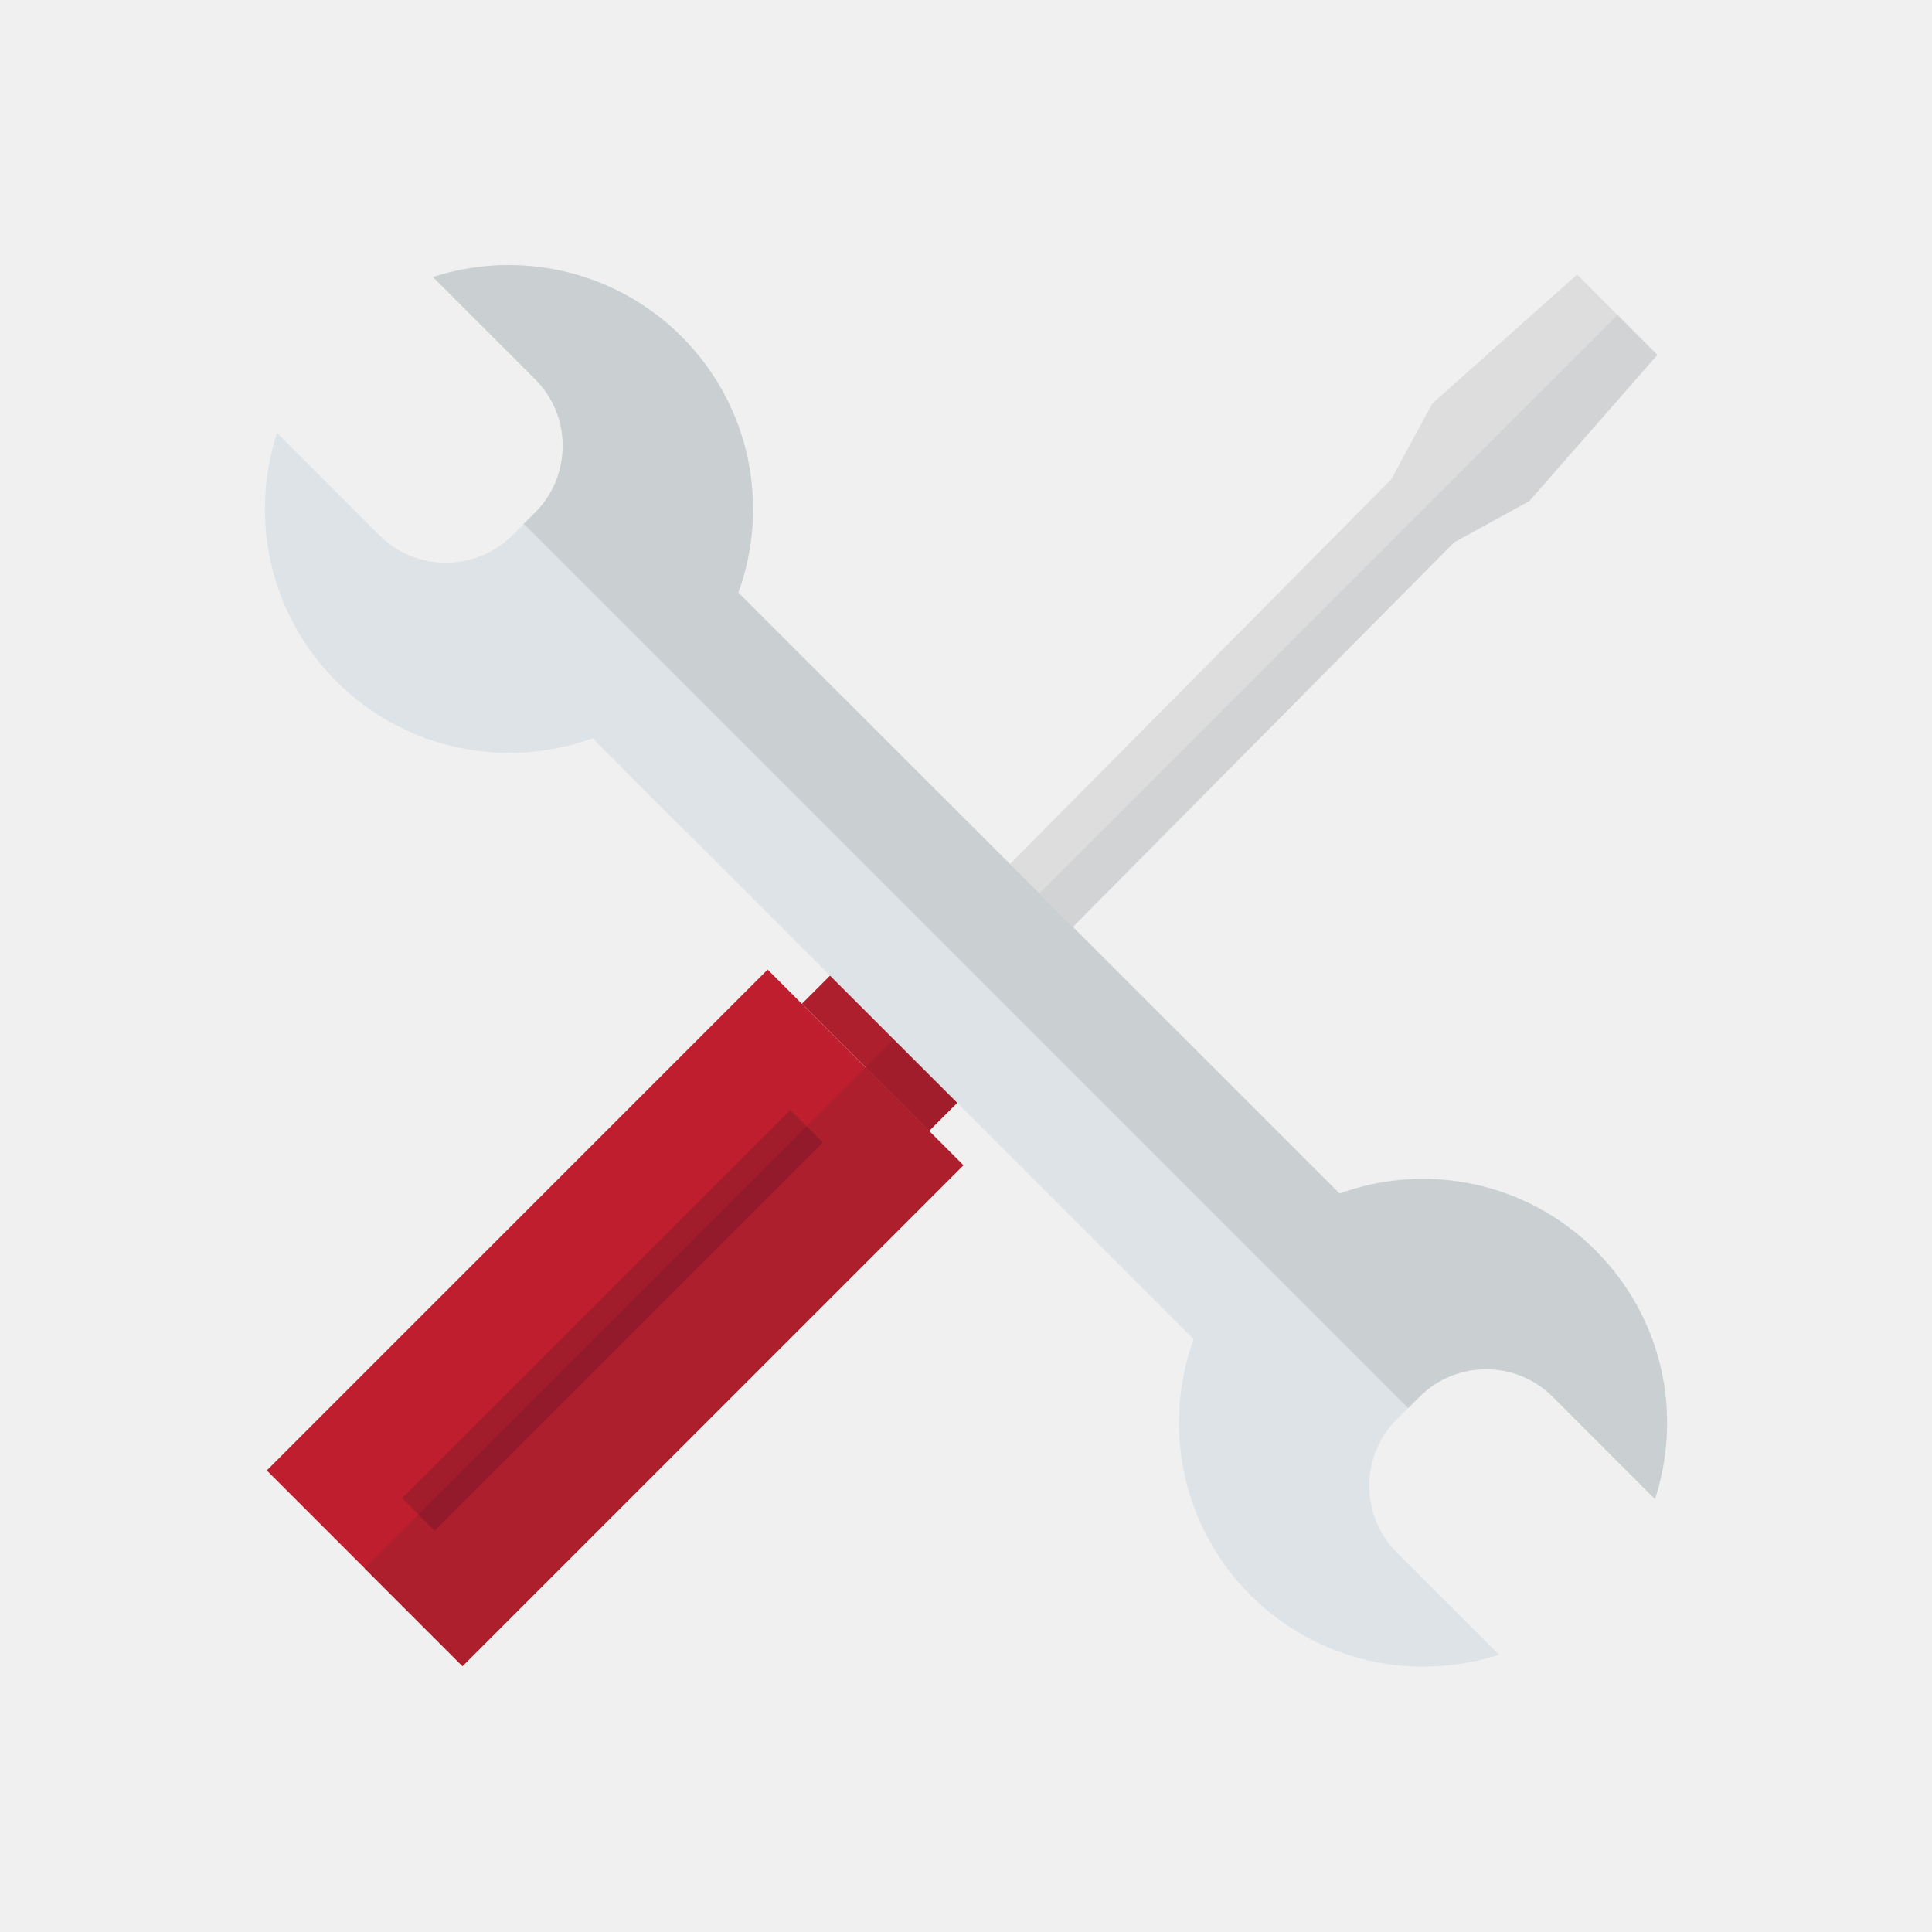
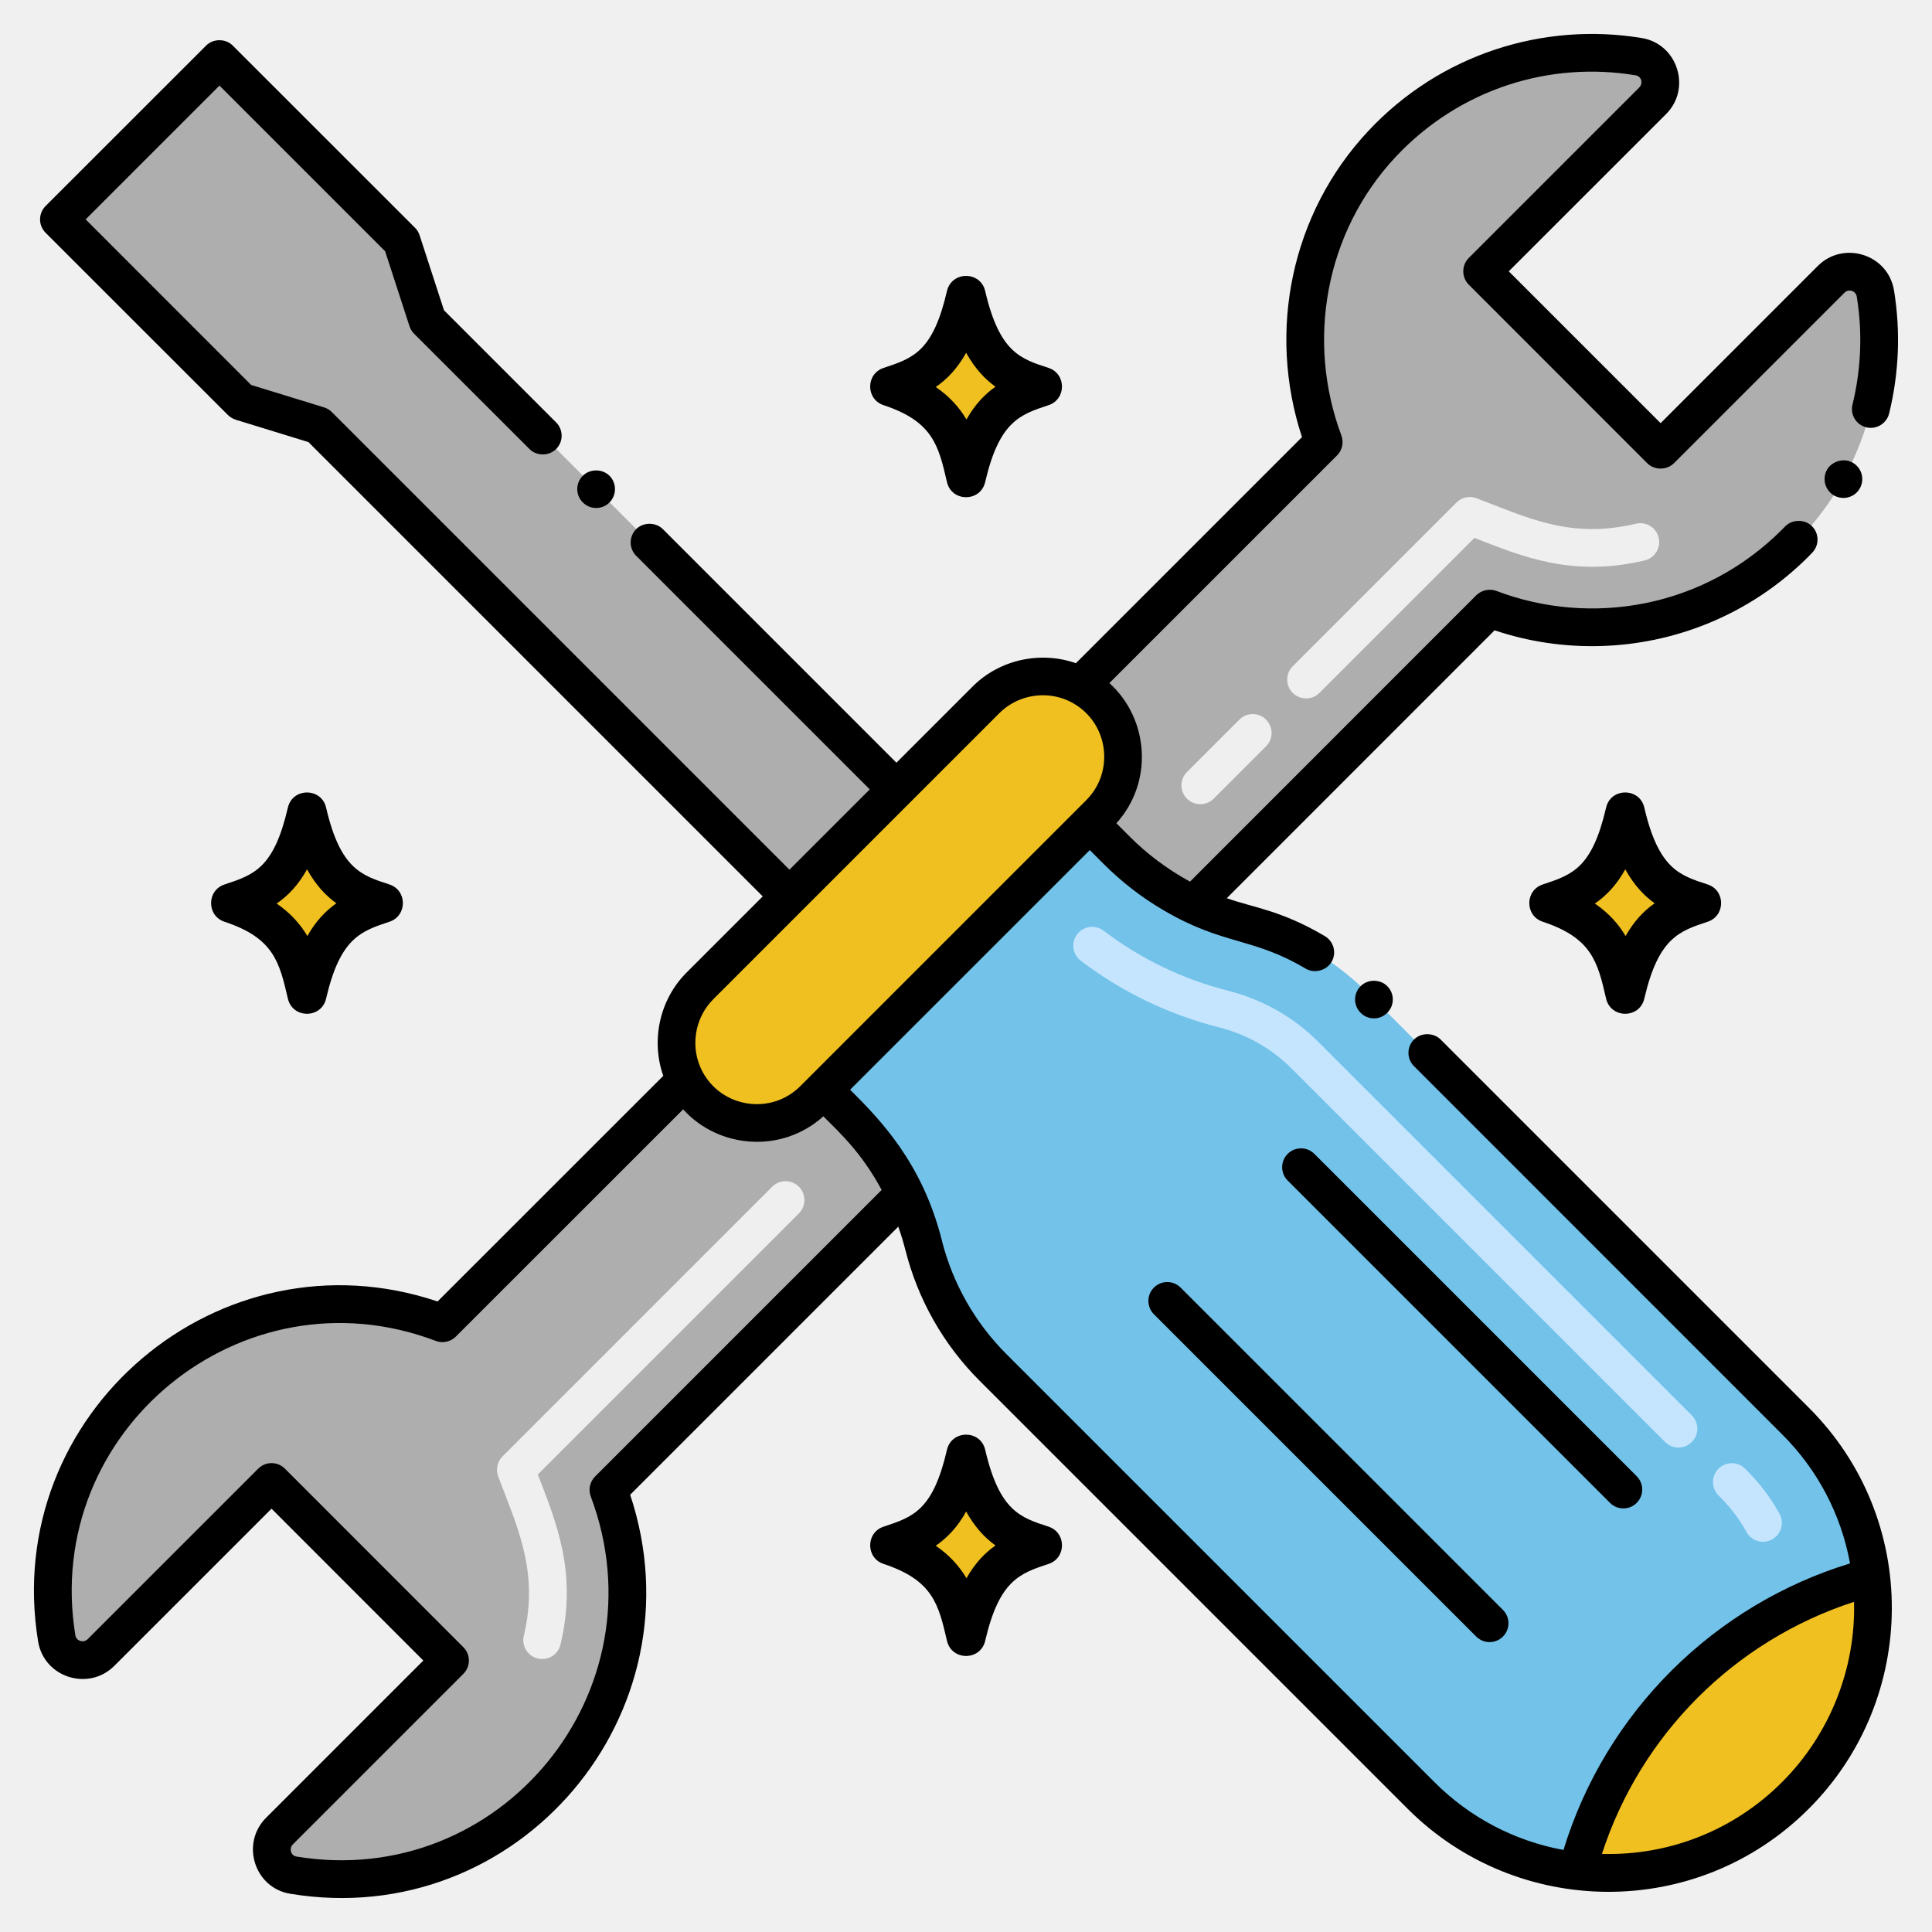
- <svg xmlns="http://www.w3.org/2000/svg" clip-rule="evenodd" fill-rule="evenodd" height="6.827in" image-rendering="optimizeQuality" shape-rendering="geometricPrecision" text-rendering="geometricPrecision" viewBox="0 0 6.827 6.827" width="6.827in">
-   <path d="m3.781 3.286 1.357-1.369.264-.145.001-0.0.453-.517-.283-.285-.513.457-0.0.001-.144.266-1.358 1.37.223.223" fill="#ddd" />
-   <path d="m5.716 1.113.14.141-.453.517-.001 0-.264.145-1.357 1.369-.118-.118c0-0 2.055-2.056 2.054-2.055z" fill="#d1d3d4" />
-   <path d="m0 0h.635v.425h-.635z" fill="#ad1f2c" transform="matrix(.707107 .707107 -.707107 .707107 3.1342 3.24636)" />
-   <path d="m0 0h.978v2.503h-.978z" fill="#be1e2d" transform="matrix(.707107 .707107 -.707107 .707107 2.71258 3.42609)" />
-   <path d="m0 0h.978v.429h-.978z" fill="#be1e2d" transform="matrix(.707107 .707107 -.707107 .707107 3.31652 2.8221)" />
-   <path d="m0 0h.489v2.503h-.489z" fill="#ad1f2c" transform="matrix(.707107 .707107 -.707107 .707107 3.05821 3.77169)" />
-   <path d="m0 0h.318v.425h-.318z" fill="#a11d2b" transform="matrix(.707107 .707107 -.707107 .707107 3.35886 3.47099)" />
-   <path d="m0 0h.489v.429h-.489z" fill="#ad1f2c" transform="matrix(.707107 .707107 -.707107 .707107 3.66214 3.16771)" />
-   <path d="m3.662 3.168.118.118" fill="#a7a9ac" />
-   <path d="m0 0h.163v1.94h-.163z" fill="#a11d2b" transform="matrix(.707107 .707107 -.707107 .707107 2.79265 3.92203)" />
-   <path d="m0 0h.081v1.94h-.081z" fill="#931a2b" transform="matrix(.707107 .707107 -.707107 .707107 2.85025 3.97963)" />
-   <path d="m4.733 4.217-2.124-2.123c.111-.305.044-.66-.201-.905-.238-.237-.579-.307-.878-.21l.361.361c.13.13.13.341 0 .471l-.08.08c-.13.13-.341.13-.471 0l-.361-.361c-.098.299-.028.64.21.878.245.245.6.311.905.201l2.124 2.123c-.111.305-.044.66.201.905.238.237.579.307.878.21l-.361-.361c-.13-.13-.13-.341 0-.471l.08-.08c.13-.13.341-.13.471 0l.361.361c.098-.299.028-.64-.21-.878-.245-.245-.6-.312-.905-.201z" fill="#dde3e7" />
-   <path d="m4.733 4.217-2.124-2.123c.111-.305.044-.66-.201-.905-.238-.237-.579-.307-.878-.21l.361.361c.13.13.13.341 0 .471l-.04.04 3.125 3.125.04-.04c.13-.13.341-.13.471 0l.361.361c.098-.299.028-.64-.21-.878-.245-.245-.6-.312-.905-.201z" fill="#cacfd1" />
-   <path d="m0 0h6.827v6.827h-6.827z" fill="none" />
+ <svg xmlns="http://www.w3.org/2000/svg" enable-background="new 0 0 256 256" version="1.1" viewBox="0 0 256 256" xml:space="preserve">
+   <style type="text/css">
+ 	.st0{fill:#FFB69F;}
+ 	.st1{fill:#72C2E9;}
+ 	.st2{fill:#C2E5FF;}
+ 	.st3{fill:#FC5D3D;}
+ 	.st4{fill:#AFAFAF;}
+ 	.st5{fill:#FFCBC3;}
+ 	.st6{fill:#F0C020;}
+ 	.st7{fill:#F8E5B0;}
+ 	.st8{fill:#EFEFEF;}
+ 	.st9{fill:#EEC21E;}
+ 	.st10{fill:#FFFFFF;}
+ 	.st11{fill:#F1BF21;}
+ 	.st12{fill:#E8A61E;}
+ 	.st13{fill:#7D7B79;}
+ 	.st14{fill:#B34F33;}
+ 	.st15{fill:#F8E5B2;}
+ 	.st16{fill:#C5E5FE;}
+ 	.st17{fill:#4C4944;}
+ 	.st18{fill:#4BA5C8;}
+ 	.st19{fill:#AFAEAF;}
+ 	.st20{fill:#CF941C;}
+ 	.st21{fill:#7C7B7A;}
+ 	.st22{fill:#FAE0E1;}
+ 	.st23{fill:#13BF6D;}
+ 	.st24{fill:#76FFBB;}
+ 	.st25{fill:#F2E1D7;}
+ 	.st26{fill:#878787;}
+ 	.st27{fill:#F9E5AF;}
+ 	.st28{fill:#E8A61F;}
+ 	.st29{fill:none;stroke:#000000;stroke-width:5;stroke-linecap:round;stroke-linejoin:round;stroke-miterlimit:10;}
+ 	.st30{fill:#EFEFF0;}
+ 	.st31{fill:#E8A61B;}
+ 	.st32{fill:#EFEFEE;}
+ 	.st33{fill:#4C4945;}
+ 	.st34{fill:#EA8F7D;}
+ 	.st35{fill:#D6C0B3;}
+ 	.st36{fill:#EEC120;}
+ </style>
+   <path class="st6" d="m145.7 107.8-37.89 37.89c-5.07 5.07-13.62 3.76-16.96-2.56-2.12-4.02-1.48-9.13 1.9-12.5l11.85-11.86 14.18-14.18 11.86-11.85c3.37-3.38 8.48-4.01 12.5-1.9 6.35 3.35 7.62 11.9 2.56 16.96z" />
+   <path class="st6" d="m225.46 119.67c-3.871-1.279-7.869-2.397-10.114-12.066-2.067 8.906-5.38 10.502-10.114 12.066 7.722 2.551 8.887 6.776 10.114 12.066 2.115-9.118 5.615-10.579 10.114-12.066z" />
+   <path class="st6" d="m50.79 119.67c-3.871-1.279-7.869-2.397-10.114-12.066-2.067 8.906-5.38 10.502-10.114 12.066 7.722 2.551 8.887 6.776 10.114 12.066 2.116-9.118 5.616-10.579 10.114-12.066z" />
+   <path class="st6" d="m138.12 204.76c-3.871-1.279-7.869-2.397-10.114-12.066-2.067 8.906-5.38 10.502-10.114 12.066 7.722 2.551 8.887 6.776 10.114 12.066 2.116-9.119 5.616-10.579 10.114-12.066z" />
+   <path class="st6" d="m138.12 51.218c-3.871-1.279-7.869-2.397-10.114-12.066-2.067 8.906-5.38 10.502-10.114 12.066 7.722 2.551 8.887 6.776 10.114 12.066 2.116-9.118 5.616-10.579 10.114-12.066z" />
+   <path class="st19" d="m80.62 197.41c10.4 27.7-12.96 55.81-41.74 51.06-2.77-0.45-3.82-3.88-1.84-5.85l22.59-22.59-23.65-23.66-22.59 22.59c-1.99 1.99-5.42 0.9-5.87-1.86-4.74-28.99 23.7-52.17 51.11-41.76l32.22-32.21c3.34 6.32 11.89 7.63 16.96 2.56l1.3-1.3 3.62 3.62c2.95 2.95 5.38 6.38 7.17 10.12l-39.28 39.28z" />
+   <path class="st8" d="m71.256 219.76c-1.343-0.321-2.171-1.671-1.85-3.013 2.045-8.537-0.886-14.44-3.394-21.116-0.345-0.918-0.12-1.953 0.573-2.646l35.737-35.738c0.977-0.977 2.559-0.977 3.535 0 0.977 0.976 0.977 2.559 0 3.535l-34.591 34.592c2.43 6.348 5.283 13.011 3.002 22.537-0.322 1.349-1.676 2.17-3.012 1.849z" />
+   <path class="st19" d="m237.86 71.98c-10.95 10.94-26.89 13.82-40.47 8.66l-39.25 39.25c-3.74-1.79-7.17-4.22-10.12-7.17l-3.62-3.62 1.3-1.3c5.06-5.06 3.79-13.61-2.56-16.96l32.26-32.27c-4.94-13.17-2.43-28.65 7.72-39.5 9.09-9.69 21.94-13.55 34.02-11.56 2.77 0.45 3.82 3.88 1.84 5.85l-22.59 22.59 23.65 23.66 22.59-22.59c1.99-1.99 5.42-0.9 5.87 1.86 1.91 11.68-1.63 24.08-10.64 33.1z" />
+   <path class="st8" d="m157.28 105.83c-0.977-0.976-0.977-2.559 0-3.535l6.944-6.944c0.977-0.977 2.559-0.977 3.535 0 0.977 0.976 0.977 2.559 0 3.535l-6.944 6.944c-0.976 0.976-2.558 0.976-3.535 0zm14.015-14.016c-0.977-0.976-0.977-2.559 0-3.535l21.692-21.692c0.696-0.695 1.736-0.919 2.654-0.57 6.776 2.571 12.403 5.446 21.134 3.377 1.342-0.319 2.69 0.513 3.009 1.856s-0.513 2.69-1.856 3.009c-9.607 2.275-16.205-0.505-22.556-2.986l-20.542 20.542c-0.976 0.975-2.558 0.975-3.535-1e-3z" />
+   <path class="st1" d="m247.94 208.98c-18.997 4.958-33.986 19.925-38.965 38.954-7.563-0.897-14.894-4.23-20.685-10.031l-56.707-56.707c-4.472-4.462-7.647-10.052-9.198-16.181v-0.011c-0.601-2.384-1.435-4.683-2.489-6.877-1.793-3.734-4.219-7.162-7.173-10.116l-3.618-3.618 35.294-35.294 3.618 3.618c2.954 2.954 6.382 5.38 10.116 7.173 2.194 1.044 4.494 1.877 6.877 2.489h0.011c6.128 1.551 11.719 4.726 16.181 9.198l56.707 56.718c5.801 5.781 9.145 13.122 10.031 20.685z" />
+   <path class="st1" d="m247.94 208.97c-19.03 4.98-33.99 19.96-38.96 38.96-7.57-0.89-14.9-4.23-20.69-10.03l-56.7-56.7c-4.48-4.47-7.65-10.06-9.2-16.19v-0.01c-0.6-2.38-1.44-4.68-2.49-6.87-1.79-3.74-4.22-7.17-7.17-10.12l-3.62-3.62 35.29-35.29 3.62 3.62c2.95 2.95 6.38 5.38 10.12 7.17 2.19 1.04 4.49 1.88 6.87 2.49h0.01c6.13 1.55 11.72 4.72 16.18 9.2l56.71 56.71c5.8 5.78 9.15 13.12 10.03 20.68z" />
+   <path class="st6" d="m237.91 237.9c-7.9 7.91-18.63 11.25-28.93 10.03 4.97-19 19.93-33.98 38.96-38.96v0.01c1.25 10.12-2.09 20.99-10.03 28.92z" />
+   <path class="st16" d="m231.42 203c-1.055-1.908-2.273-3.42-3.709-4.848-0.978-0.975-0.979-2.558-5e-3 -3.535 0.976-0.978 2.559-0.979 3.536-5e-3 1.775 1.77 3.265 3.639 4.553 5.967 0.668 1.208 0.23 2.729-0.978 3.398-1.201 0.666-2.726 0.235-3.397-0.977zm-10.781-11.922-49.478-49.477c-2.649-2.656-5.981-4.548-9.637-5.472-6.672-1.694-12.835-4.664-18.318-8.827-1.1-0.835-1.314-2.403-0.479-3.503 0.836-1.1 2.401-1.315 3.503-0.479 4.947 3.756 10.506 6.436 16.523 7.962 4.529 1.146 8.661 3.493 11.946 6.786l49.475 49.475c0.977 0.976 0.977 2.559 0 3.535-0.977 0.977-2.559 0.977-3.535 0z" />
+   <polygon class="st19" points="118.78 104.59 104.6 118.77 42.201 56.367 31.959 53.213 7.814 29.069 29.079 7.804 53.224 31.948 56.642 42.454" />
+   <polygon class="st19" points="118.78 104.59 104.6 118.77 42.2 56.37 31.96 53.21 7.81 29.07 29.08 7.8 53.22 31.95 56.64 42.45" />
+   <path d="m217.88 107.01c-0.62-2.675-4.445-2.668-5.064 0-1.864 8.027-4.463 8.886-8.397 10.187-2.369 0.782-2.375 4.152 0 4.937 6.535 2.159 7.276 5.352 8.397 10.185 0.623 2.681 4.442 2.68 5.065 0 1.862-8.027 4.603-8.932 8.397-10.185 2.369-0.783 2.375-4.153 0-4.937-3.646-1.201-6.492-1.978-8.398-10.187zm-2.48 17.017c-0.92-1.552-2.199-3.02-4.07-4.303 1.513-1.038 2.868-2.447 4.028-4.533 1.173 2.112 2.508 3.51 3.887 4.497-1.439 1.012-2.73 2.368-3.845 4.339z" />
+   <path d="m38.144 132.32c0.623 2.681 4.442 2.68 5.065 0 1.862-8.027 4.603-8.932 8.397-10.185 2.369-0.783 2.375-4.153 0-4.937-3.645-1.2-6.491-1.977-8.397-10.186-0.62-2.675-4.445-2.668-5.064 0-1.864 8.027-4.463 8.886-8.397 10.187-2.369 0.782-2.375 4.152 0 4.937 6.534 2.158 7.274 5.351 8.396 10.184zm2.542-17.127c1.173 2.112 2.508 3.51 3.888 4.497-1.439 1.011-2.731 2.368-3.846 4.339-0.92-1.552-2.199-3.02-4.07-4.303 1.513-1.038 2.868-2.447 4.028-4.533z" />
+   <path d="m138.94 202.29c-3.645-1.2-6.491-1.977-8.397-10.186-0.62-2.675-4.445-2.668-5.064 0-1.864 8.027-4.463 8.886-8.397 10.187-2.369 0.782-2.375 4.152 0 4.937 6.535 2.159 7.276 5.352 8.397 10.185 0.623 2.681 4.442 2.68 5.065 0 1.862-8.027 4.603-8.932 8.397-10.185 2.369-0.784 2.374-4.154-1e-3 -4.938zm-10.877 6.831c-0.92-1.552-2.199-3.02-4.07-4.303 1.513-1.038 2.868-2.447 4.028-4.533 1.173 2.112 2.508 3.51 3.888 4.497-1.439 1.011-2.731 2.368-3.846 4.339z" />
+   <path d="m117.08 53.687c6.535 2.159 7.276 5.352 8.397 10.185 0.623 2.681 4.442 2.68 5.065 0 1.862-8.027 4.603-8.932 8.397-10.185 2.369-0.783 2.375-4.153 0-4.937-3.645-1.2-6.491-1.977-8.397-10.186-0.62-2.675-4.445-2.668-5.064 0-1.864 8.027-4.463 8.886-8.397 10.187-2.37 0.782-2.376 4.152-1e-3 4.936zm10.939-6.942c1.173 2.112 2.508 3.51 3.888 4.497-1.439 1.011-2.731 2.368-3.846 4.339-0.92-1.552-2.199-3.02-4.07-4.303 1.514-1.038 2.868-2.447 4.028-4.533z" />
+   <path d="m152.9 170.61c-0.977 0.976-0.977 2.559 0 3.535l42.71 42.71c0.977 0.977 2.559 0.977 3.535 0 0.977-0.976 0.977-2.559 0-3.535l-42.71-42.71c-0.976-0.976-2.558-0.976-3.535 0z" />
+   <path d="m216.87 199.14c0.977-0.976 0.977-2.559 0-3.535l-42.71-42.71c-0.977-0.977-2.559-0.977-3.535 0-0.977 0.976-0.977 2.559 0 3.535l42.71 42.71c0.977 0.976 2.559 0.976 3.535 0z" />
+   <path d="m80.76 66.58c0.97-0.98 0.97-2.56 0-3.54-0.95-0.94-2.59-0.94-3.53 0-0.941 0.922-1.032 2.507 0 3.54 0.978 0.976 2.557 0.973 3.53 0z" />
+   <path d="m180.29 130.67c-0.98 0.97-0.98 2.56 0 3.53 0.964 0.985 2.558 0.993 3.529 0 0.98-0.97 0.98-2.56 0-3.53-0.939-0.95-2.59-0.95-3.529 0z" />
+   <path d="m239.67 186.52-48.78-48.78c-0.939-0.94-2.59-0.94-3.53 0-0.964 0.965-0.982 2.548-0.01 3.52 0 0.01 0.01 0.01 0.01 0.01l48.78 48.79c4.7 4.68 7.811 10.6 9 17.1-17.922 5.478-32.353 19.591-37.97 37.97-6.51-1.2-12.43-4.31-17.11-9l-56.7-56.7c-4.149-4.14-7.1-9.33-8.55-15.02v-0.02c-2.601-10.366-8.244-16.081-12.164-20 23.651-23.651 16.879-16.88 31.754-31.75l1.851 1.85c2.37 2.37 5.01 4.414 7.873 6.093 8.017 4.718 11.775 3.547 18.886 7.767 1.14 0.68 2.75 0.26 3.42-0.88 0.7-1.173 0.325-2.708-0.87-3.42-5.815-3.444-9.454-3.769-13.005-5.035l35.485-35.495c8.993 3.026 19.059 2.822 28.17-0.87 5.03-2.04 9.55-5.03 13.42-8.9 0.17-0.17 0.34-0.34 0.5-0.52 0.96-0.99 0.93-2.58-0.061-3.53-0.96-0.93-2.609-0.9-3.539 0.06-0.06 0.069-0.366 0.401-0.44 0.45-10.349 10.334-25.252 12.865-37.81 8.09-0.9-0.34-1.98-0.1-2.66 0.57l-37.937 37.948c-3.064-1.662-5.779-3.754-7.893-5.868l-1.866-1.865c4.927-5.422 4.342-13.805-0.924-18.575l30.17-30.17c0.689-0.69 0.91-1.73 0.57-2.65-4.625-12.32-2.269-26.792 7.199-36.91 8.545-9.095 20.529-12.688 31.79-10.8 0.746 0.111 1.039 1.027 0.48 1.61l-22.59 22.59c-0.971 0.98-0.971 2.56 0 3.54l23.649 23.66c0.94 0.94 2.58 0.95 3.54 0l22.59-22.59c0.577-0.575 1.519-0.233 1.631 0.5 0.758 4.627 0.617 9.478-0.561 14.31-0.333 1.351 0.479 2.688 1.83 3.02 1.32 0.34 2.7-0.51 3.02-1.83 1.313-5.352 1.532-10.863 0.65-16.31-0.818-4.865-6.764-6.606-10.11-3.23l-20.818 20.82-20.12-20.12 20.83-20.82c3.423-3.392 1.543-9.317-3.21-10.09-12.978-2.145-26.671 2.09-36.24 12.32-10.221 10.921-13.402 26.526-8.78 40.56l-29.958 29.958c-4.711-1.648-10.116-0.491-13.689 3.094l-10.091 10.091-30.952-30.953c-0.94-0.94-2.59-0.94-3.53 0-0.98 0.98-0.98 2.56 0 3.54l30.947 30.947-10.64 10.64-60.637-60.637c-0.29-0.29-0.64-0.5-1.03-0.62l-9.659-2.97-21.931-21.94 17.73-17.73 21.95 21.95 3.229 9.93c0.12 0.38 0.33 0.72 0.61 1l15.291 15.28c0.939 0.95 2.58 0.95 3.529 0 1.002-1.001 0.948-2.584 0-3.53l-14.859-14.86-3.23-9.93c-0.12-0.38-0.33-0.72-0.609-1l-24.151-24.14c-0.94-0.95-2.59-0.95-3.53 0l-21.27 21.26c-0.932 0.931-1.017 2.503 0 3.54l24.149 24.14c0.29 0.29 0.641 0.5 1.03 0.63l9.65 2.97 60.197 60.197-10.083 10.082c-3.593 3.583-4.749 8.99-3.097 13.697l-29.906 29.897c-28.849-9.703-57.875 14.787-52.93 45.049 0.778 4.766 6.678 6.655 10.105 3.225l20.823-20.821 20.114 20.124-20.818 20.818c-3.432 3.415-1.564 9.315 3.196 10.088 30.2 4.981 54.677-23.882 45.03-52.874l35.524-35.525c0.359 1.008 0.674 2.03 0.933 3.062l0.01 0.02c1.65 6.57 5.061 12.57 9.85 17.35l56.7 56.7c14.51 14.507 38.327 14.848 53.157-1e-3 14.508-14.488 14.834-38.36-4e-3 -53.148zm-145.15-54.123 37.892-37.892c2.936-2.945 7.914-3.297 11.264-0.253 3.337 3.039 3.609 8.428 0.255 11.777 0 0-37.789 37.795-37.887 37.892-3.893 3.891-10.431 2.87-12.981-1.958-1.652-3.13-1.053-7.063 1.457-9.566zm-16.24 65.892c9.694 25.817-12.009 52.167-38.999 47.713-0.759-0.123-1.011-1.078-0.473-1.614l22.59-22.59c0.977-0.976 0.977-2.559 1e-3 -3.535l-23.649-23.66c-0.976-0.977-2.56-0.977-3.536 0l-22.592 22.59c-0.555 0.554-1.512 0.253-1.635-0.496-4.424-27.062 22.101-48.762 47.756-39.02 0.917 0.348 1.958 0.127 2.655-0.569l30.123-30.114c4.689 5.202 13.08 5.897 18.576 0.922 2.348 2.348 5.061 4.84 7.727 9.756l-37.97 37.971c-0.694 0.693-0.918 1.728-0.574 2.646zm157.86 37.844c-6.382 6.39-14.953 9.767-23.877 9.52 5.138-15.823 17.581-28.264 33.404-33.4 0.245 8.807-3.197 17.556-9.527 23.88z" />
+   <path d="m245.47 61.29c-1.17-0.65-2.75-0.18-3.4 0.98-0.659 1.21-0.22 2.73 0.98 3.4 1.246 0.672 2.747 0.207 3.4-0.98 0.655-1.189 0.251-2.7-0.98-3.4z" />
</svg>
